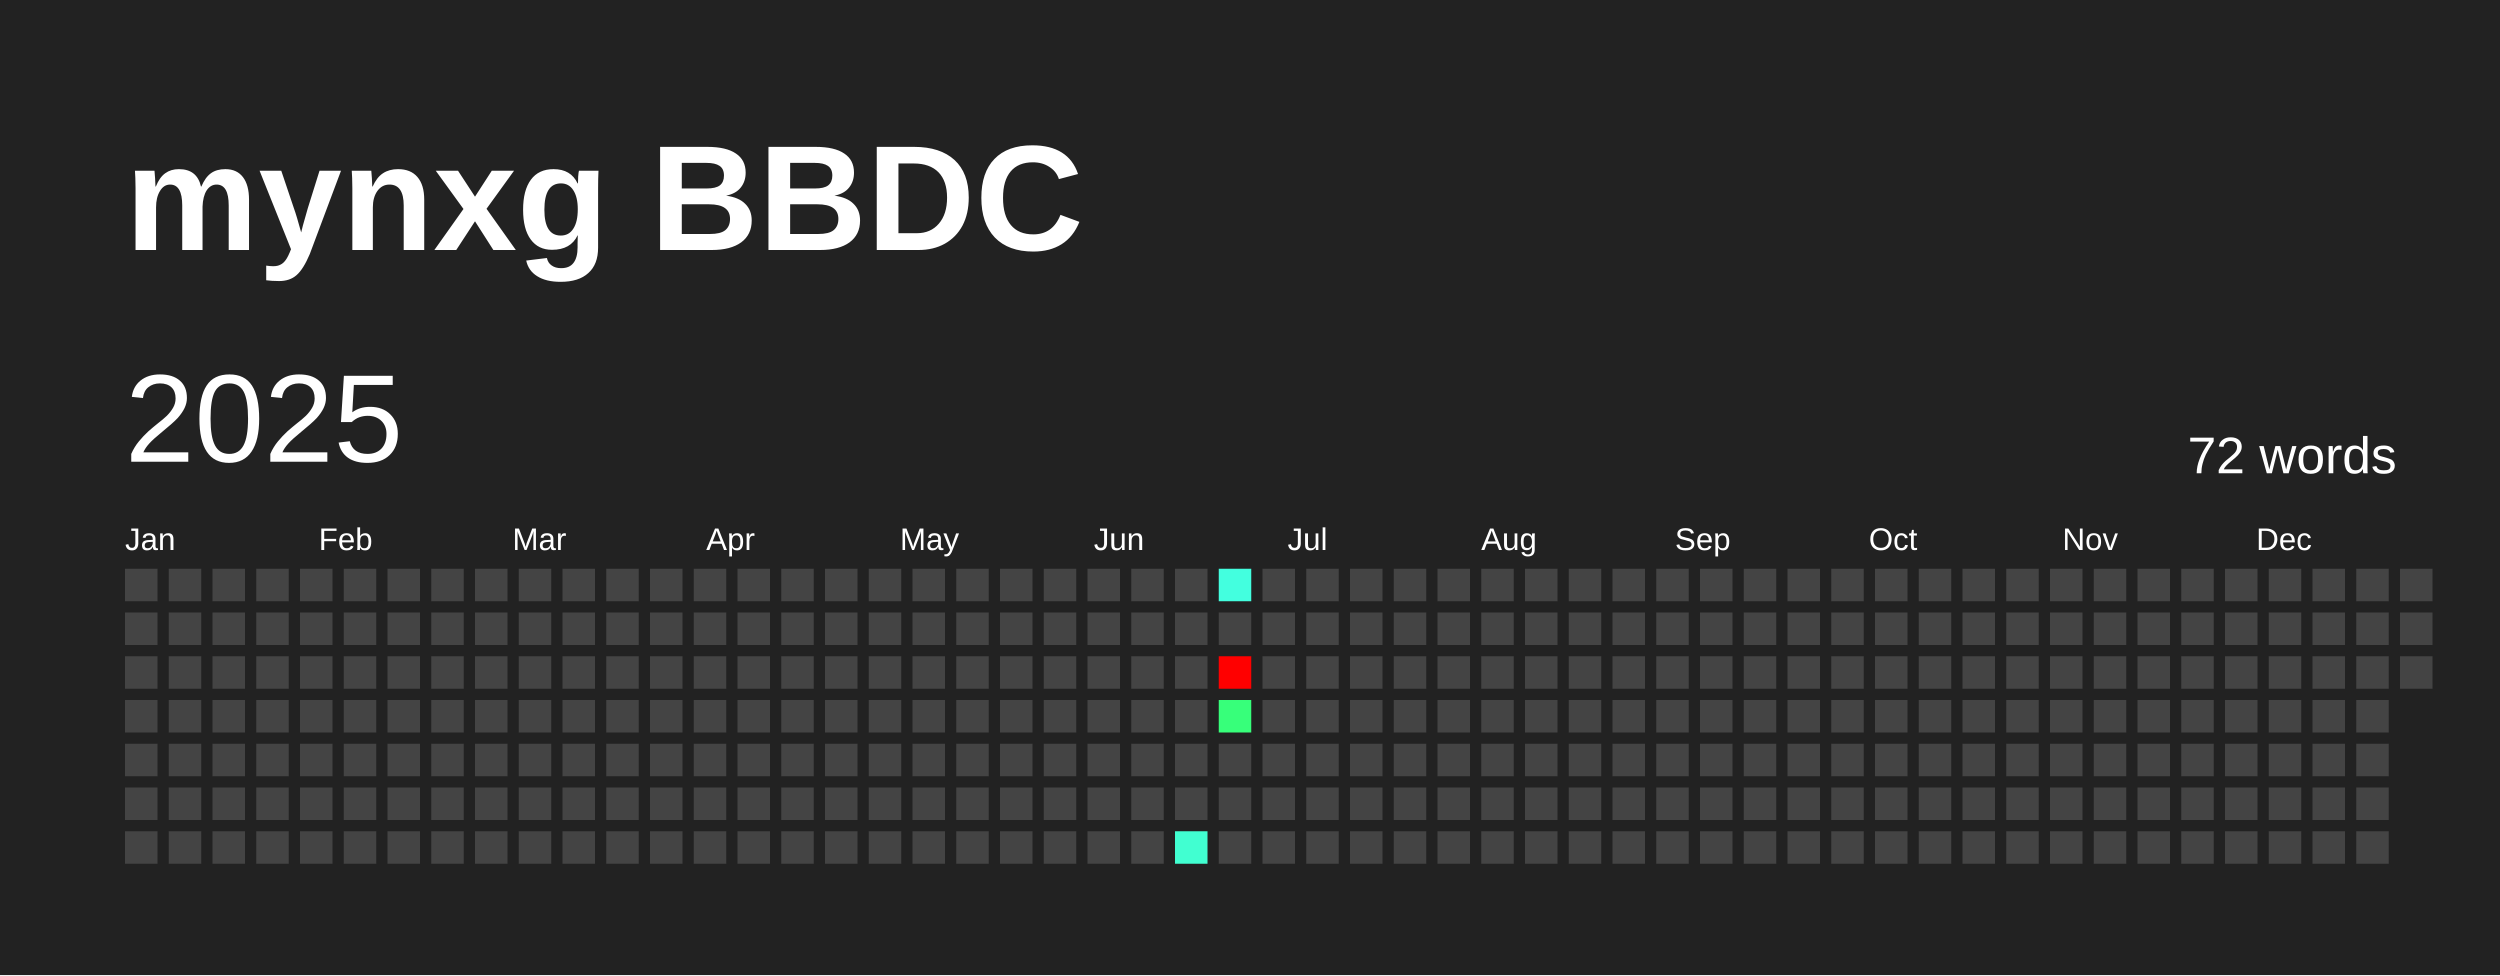
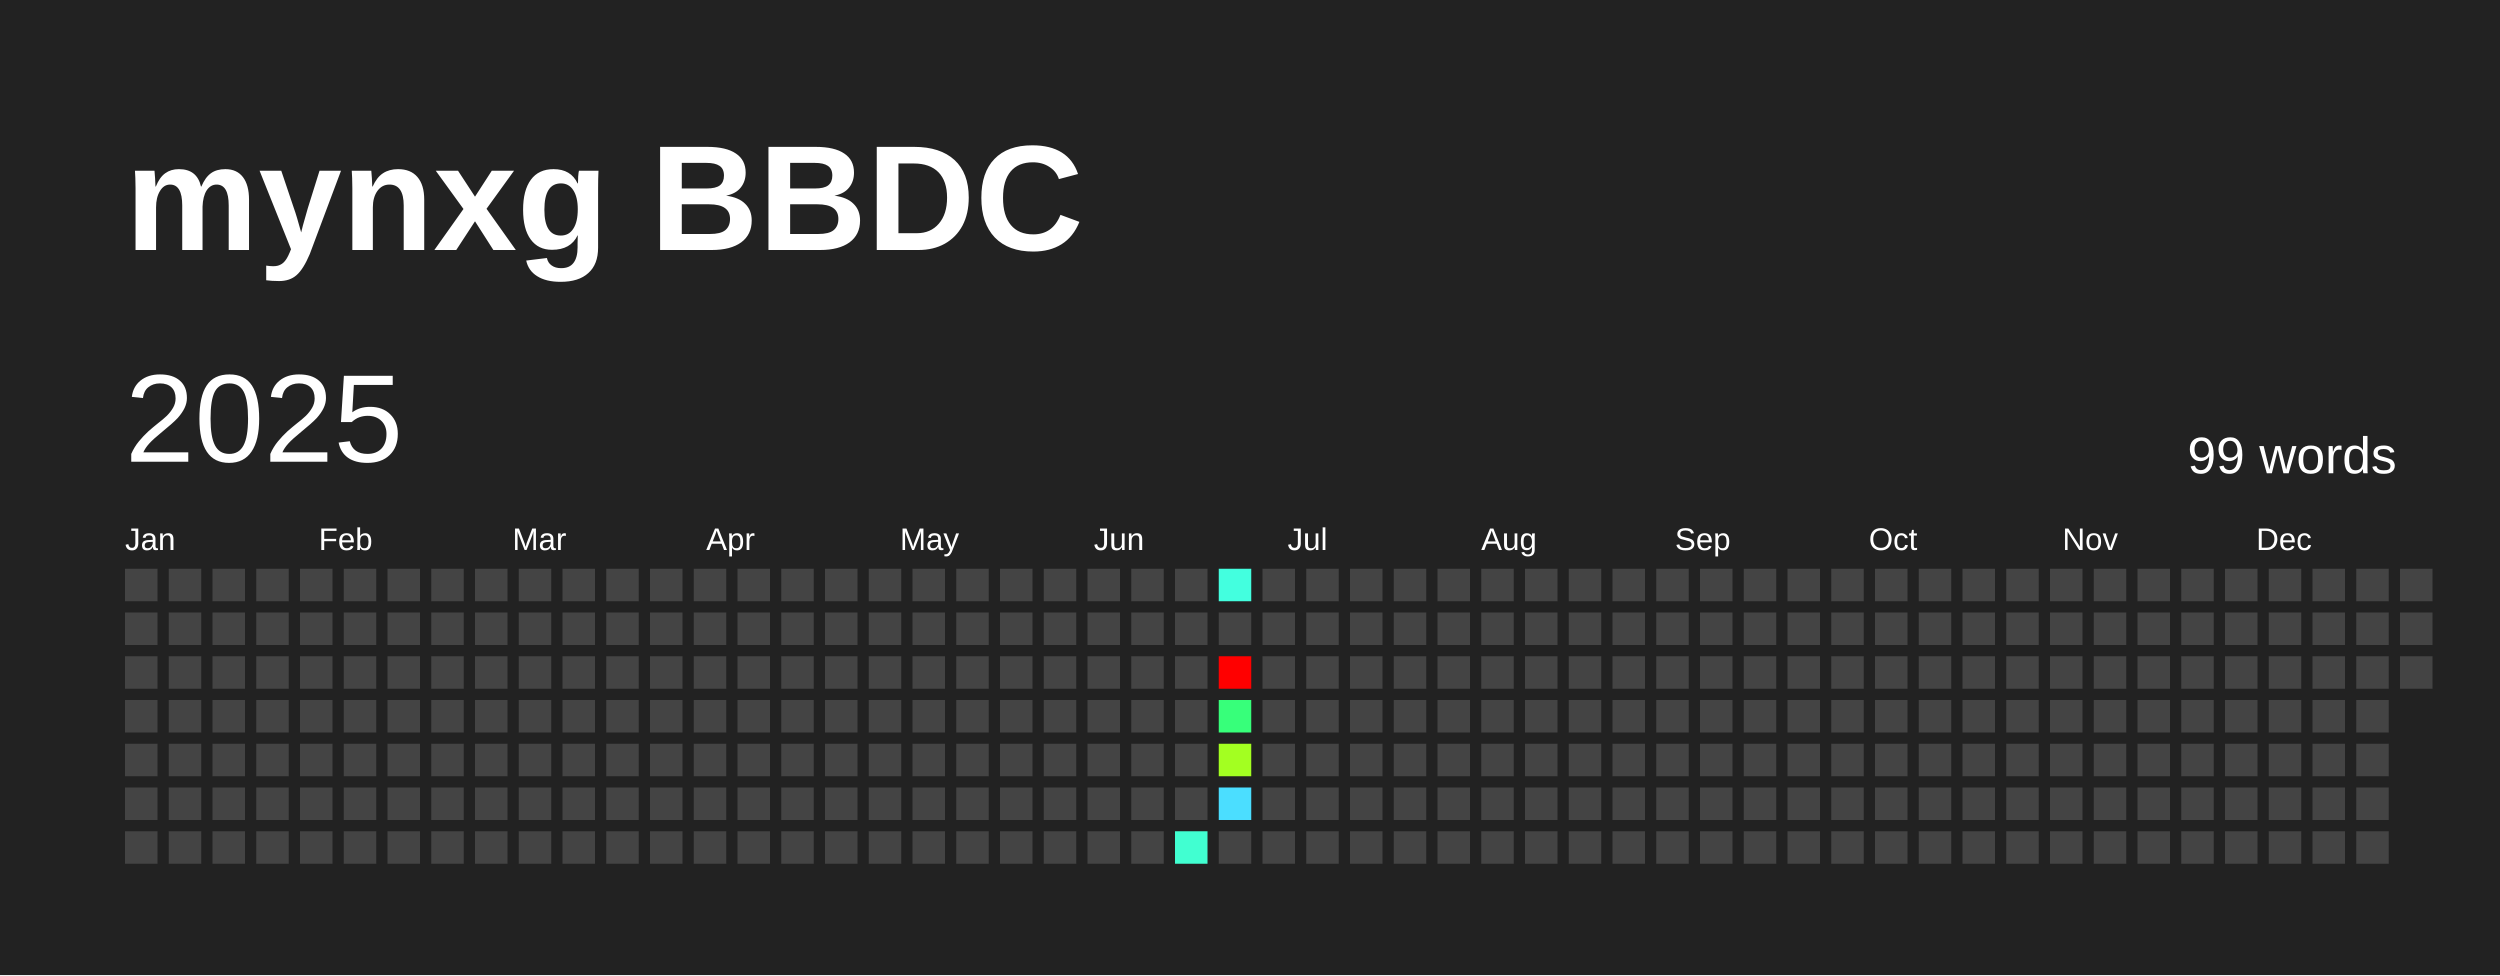
<svg xmlns="http://www.w3.org/2000/svg" baseProfile="full" height="78mm" version="1.1" viewBox="0,0,200,78" width="200mm">
  <defs />
  <rect fill="#222222" height="78" width="200" x="0" y="0" />
  <text fill="#FFFFFF" style="font-size:12px; font-family:Arial; font-weight:bold;" x="10" y="20">mynxg BBDC</text>
  <text dominant-baseline="hanging" fill="#FFFFFF" style="font-size:10.0px; font-family:Arial;" x="10" y="30">2025</text>
-   <text dominant-baseline="hanging" fill="#FFFFFF" style="font-size:4.125px; font-family:Arial;" x="175" y="35">72 words</text>
+   <text dominant-baseline="hanging" fill="#FFFFFF" style="font-size:4.125px; font-family:Arial;" x="175" y="35">99 words</text>
  <text fill="#FFFFFF" style="font-size:2.5px; font-family:Arial" x="10.0" y="44">Jan</text>
  <text fill="#FFFFFF" style="font-size:2.5px; font-family:Arial" x="25.5" y="44">Feb</text>
  <text fill="#FFFFFF" style="font-size:2.5px; font-family:Arial" x="41.0" y="44">Mar</text>
  <text fill="#FFFFFF" style="font-size:2.5px; font-family:Arial" x="56.5" y="44">Apr</text>
  <text fill="#FFFFFF" style="font-size:2.5px; font-family:Arial" x="72.0" y="44">May</text>
  <text fill="#FFFFFF" style="font-size:2.5px; font-family:Arial" x="87.5" y="44">Jun</text>
  <text fill="#FFFFFF" style="font-size:2.5px; font-family:Arial" x="103.0" y="44">Jul</text>
  <text fill="#FFFFFF" style="font-size:2.5px; font-family:Arial" x="118.5" y="44">Aug</text>
  <text fill="#FFFFFF" style="font-size:2.5px; font-family:Arial" x="134.0" y="44">Sep</text>
  <text fill="#FFFFFF" style="font-size:2.5px; font-family:Arial" x="149.5" y="44">Oct</text>
  <text fill="#FFFFFF" style="font-size:2.5px; font-family:Arial" x="165.0" y="44">Nov</text>
  <text fill="#FFFFFF" style="font-size:2.5px; font-family:Arial" x="180.5" y="44">Dec</text>
  <rect fill="#444444" height="2.6" width="2.6" x="10.0" y="45.5" />
  <rect fill="#444444" height="2.6" width="2.6" x="10.0" y="49.0" />
  <rect fill="#444444" height="2.6" width="2.6" x="10.0" y="52.5" />
  <rect fill="#444444" height="2.6" width="2.6" x="10.0" y="56.0" />
  <rect fill="#444444" height="2.6" width="2.6" x="10.0" y="59.5" />
  <rect fill="#444444" height="2.6" width="2.6" x="10.0" y="63.0" />
  <rect fill="#444444" height="2.6" width="2.6" x="10.0" y="66.5" />
  <rect fill="#444444" height="2.6" width="2.6" x="13.5" y="45.5" />
  <rect fill="#444444" height="2.6" width="2.6" x="13.5" y="49.0" />
  <rect fill="#444444" height="2.6" width="2.6" x="13.5" y="52.5" />
  <rect fill="#444444" height="2.6" width="2.6" x="13.5" y="56.0" />
  <rect fill="#444444" height="2.6" width="2.6" x="13.5" y="59.5" />
  <rect fill="#444444" height="2.6" width="2.6" x="13.5" y="63.0" />
  <rect fill="#444444" height="2.6" width="2.6" x="13.5" y="66.5" />
  <rect fill="#444444" height="2.6" width="2.6" x="17.0" y="45.5" />
  <rect fill="#444444" height="2.6" width="2.6" x="17.0" y="49.0" />
  <rect fill="#444444" height="2.6" width="2.6" x="17.0" y="52.5" />
  <rect fill="#444444" height="2.6" width="2.6" x="17.0" y="56.0" />
  <rect fill="#444444" height="2.6" width="2.6" x="17.0" y="59.5" />
  <rect fill="#444444" height="2.6" width="2.6" x="17.0" y="63.0" />
  <rect fill="#444444" height="2.6" width="2.6" x="17.0" y="66.5" />
  <rect fill="#444444" height="2.6" width="2.6" x="20.5" y="45.5" />
  <rect fill="#444444" height="2.6" width="2.6" x="20.5" y="49.0" />
  <rect fill="#444444" height="2.6" width="2.6" x="20.5" y="52.5" />
  <rect fill="#444444" height="2.6" width="2.6" x="20.5" y="56.0" />
  <rect fill="#444444" height="2.6" width="2.6" x="20.5" y="59.5" />
  <rect fill="#444444" height="2.6" width="2.6" x="20.5" y="63.0" />
  <rect fill="#444444" height="2.6" width="2.6" x="20.5" y="66.5" />
  <rect fill="#444444" height="2.6" width="2.6" x="24.0" y="45.5" />
  <rect fill="#444444" height="2.6" width="2.6" x="24.0" y="49.0" />
  <rect fill="#444444" height="2.6" width="2.6" x="24.0" y="52.5" />
  <rect fill="#444444" height="2.6" width="2.6" x="24.0" y="56.0" />
  <rect fill="#444444" height="2.6" width="2.6" x="24.0" y="59.5" />
  <rect fill="#444444" height="2.6" width="2.6" x="24.0" y="63.0" />
  <rect fill="#444444" height="2.6" width="2.6" x="24.0" y="66.5" />
  <rect fill="#444444" height="2.6" width="2.6" x="27.5" y="45.5" />
  <rect fill="#444444" height="2.6" width="2.6" x="27.5" y="49.0" />
  <rect fill="#444444" height="2.6" width="2.6" x="27.5" y="52.5" />
  <rect fill="#444444" height="2.6" width="2.6" x="27.5" y="56.0" />
  <rect fill="#444444" height="2.6" width="2.6" x="27.5" y="59.5" />
  <rect fill="#444444" height="2.6" width="2.6" x="27.5" y="63.0" />
  <rect fill="#444444" height="2.6" width="2.6" x="27.5" y="66.5" />
  <rect fill="#444444" height="2.6" width="2.6" x="31.0" y="45.5" />
  <rect fill="#444444" height="2.6" width="2.6" x="31.0" y="49.0" />
  <rect fill="#444444" height="2.6" width="2.6" x="31.0" y="52.5" />
  <rect fill="#444444" height="2.6" width="2.6" x="31.0" y="56.0" />
  <rect fill="#444444" height="2.6" width="2.6" x="31.0" y="59.5" />
  <rect fill="#444444" height="2.6" width="2.6" x="31.0" y="63.0" />
  <rect fill="#444444" height="2.6" width="2.6" x="31.0" y="66.5" />
  <rect fill="#444444" height="2.6" width="2.6" x="34.5" y="45.5" />
  <rect fill="#444444" height="2.6" width="2.6" x="34.5" y="49.0" />
  <rect fill="#444444" height="2.6" width="2.6" x="34.5" y="52.5" />
  <rect fill="#444444" height="2.6" width="2.6" x="34.5" y="56.0" />
  <rect fill="#444444" height="2.6" width="2.6" x="34.5" y="59.5" />
  <rect fill="#444444" height="2.6" width="2.6" x="34.5" y="63.0" />
  <rect fill="#444444" height="2.6" width="2.6" x="34.5" y="66.5" />
  <rect fill="#444444" height="2.6" width="2.6" x="38.0" y="45.5" />
  <rect fill="#444444" height="2.6" width="2.6" x="38.0" y="49.0" />
  <rect fill="#444444" height="2.6" width="2.6" x="38.0" y="52.5" />
  <rect fill="#444444" height="2.6" width="2.6" x="38.0" y="56.0" />
  <rect fill="#444444" height="2.6" width="2.6" x="38.0" y="59.5" />
  <rect fill="#444444" height="2.6" width="2.6" x="38.0" y="63.0" />
  <rect fill="#444444" height="2.6" width="2.6" x="38.0" y="66.5" />
  <rect fill="#444444" height="2.6" width="2.6" x="41.5" y="45.5" />
  <rect fill="#444444" height="2.6" width="2.6" x="41.5" y="49.0" />
  <rect fill="#444444" height="2.6" width="2.6" x="41.5" y="52.5" />
  <rect fill="#444444" height="2.6" width="2.6" x="41.5" y="56.0" />
  <rect fill="#444444" height="2.6" width="2.6" x="41.5" y="59.5" />
  <rect fill="#444444" height="2.6" width="2.6" x="41.5" y="63.0" />
  <rect fill="#444444" height="2.6" width="2.6" x="41.5" y="66.5" />
  <rect fill="#444444" height="2.6" width="2.6" x="45.0" y="45.5" />
  <rect fill="#444444" height="2.6" width="2.6" x="45.0" y="49.0" />
  <rect fill="#444444" height="2.6" width="2.6" x="45.0" y="52.5" />
  <rect fill="#444444" height="2.6" width="2.6" x="45.0" y="56.0" />
  <rect fill="#444444" height="2.6" width="2.6" x="45.0" y="59.5" />
  <rect fill="#444444" height="2.6" width="2.6" x="45.0" y="63.0" />
  <rect fill="#444444" height="2.6" width="2.6" x="45.0" y="66.5" />
  <rect fill="#444444" height="2.6" width="2.6" x="48.5" y="45.5" />
  <rect fill="#444444" height="2.6" width="2.6" x="48.5" y="49.0" />
  <rect fill="#444444" height="2.6" width="2.6" x="48.5" y="52.5" />
  <rect fill="#444444" height="2.6" width="2.6" x="48.5" y="56.0" />
  <rect fill="#444444" height="2.6" width="2.6" x="48.5" y="59.5" />
  <rect fill="#444444" height="2.6" width="2.6" x="48.5" y="63.0" />
  <rect fill="#444444" height="2.6" width="2.6" x="48.5" y="66.5" />
  <rect fill="#444444" height="2.6" width="2.6" x="52.0" y="45.5" />
  <rect fill="#444444" height="2.6" width="2.6" x="52.0" y="49.0" />
  <rect fill="#444444" height="2.6" width="2.6" x="52.0" y="52.5" />
  <rect fill="#444444" height="2.6" width="2.6" x="52.0" y="56.0" />
  <rect fill="#444444" height="2.6" width="2.6" x="52.0" y="59.5" />
  <rect fill="#444444" height="2.6" width="2.6" x="52.0" y="63.0" />
  <rect fill="#444444" height="2.6" width="2.6" x="52.0" y="66.5" />
  <rect fill="#444444" height="2.6" width="2.6" x="55.5" y="45.5" />
  <rect fill="#444444" height="2.6" width="2.6" x="55.5" y="49.0" />
  <rect fill="#444444" height="2.6" width="2.6" x="55.5" y="52.5" />
  <rect fill="#444444" height="2.6" width="2.6" x="55.5" y="56.0" />
  <rect fill="#444444" height="2.6" width="2.6" x="55.5" y="59.5" />
  <rect fill="#444444" height="2.6" width="2.6" x="55.5" y="63.0" />
  <rect fill="#444444" height="2.6" width="2.6" x="55.5" y="66.5" />
  <rect fill="#444444" height="2.6" width="2.6" x="59.0" y="45.5" />
  <rect fill="#444444" height="2.6" width="2.6" x="59.0" y="49.0" />
  <rect fill="#444444" height="2.6" width="2.6" x="59.0" y="52.5" />
  <rect fill="#444444" height="2.6" width="2.6" x="59.0" y="56.0" />
  <rect fill="#444444" height="2.6" width="2.6" x="59.0" y="59.5" />
  <rect fill="#444444" height="2.6" width="2.6" x="59.0" y="63.0" />
  <rect fill="#444444" height="2.6" width="2.6" x="59.0" y="66.5" />
  <rect fill="#444444" height="2.6" width="2.6" x="62.5" y="45.5" />
  <rect fill="#444444" height="2.6" width="2.6" x="62.5" y="49.0" />
  <rect fill="#444444" height="2.6" width="2.6" x="62.5" y="52.5" />
  <rect fill="#444444" height="2.6" width="2.6" x="62.5" y="56.0" />
  <rect fill="#444444" height="2.6" width="2.6" x="62.5" y="59.5" />
  <rect fill="#444444" height="2.6" width="2.6" x="62.5" y="63.0" />
  <rect fill="#444444" height="2.6" width="2.6" x="62.5" y="66.5" />
  <rect fill="#444444" height="2.6" width="2.6" x="66.0" y="45.5" />
  <rect fill="#444444" height="2.6" width="2.6" x="66.0" y="49.0" />
  <rect fill="#444444" height="2.6" width="2.6" x="66.0" y="52.5" />
  <rect fill="#444444" height="2.6" width="2.6" x="66.0" y="56.0" />
  <rect fill="#444444" height="2.6" width="2.6" x="66.0" y="59.5" />
  <rect fill="#444444" height="2.6" width="2.6" x="66.0" y="63.0" />
  <rect fill="#444444" height="2.6" width="2.6" x="66.0" y="66.5" />
  <rect fill="#444444" height="2.6" width="2.6" x="69.5" y="45.5" />
  <rect fill="#444444" height="2.6" width="2.6" x="69.5" y="49.0" />
  <rect fill="#444444" height="2.6" width="2.6" x="69.5" y="52.5" />
  <rect fill="#444444" height="2.6" width="2.6" x="69.5" y="56.0" />
  <rect fill="#444444" height="2.6" width="2.6" x="69.5" y="59.5" />
  <rect fill="#444444" height="2.6" width="2.6" x="69.5" y="63.0" />
  <rect fill="#444444" height="2.6" width="2.6" x="69.5" y="66.5" />
  <rect fill="#444444" height="2.6" width="2.6" x="73.0" y="45.5" />
  <rect fill="#444444" height="2.6" width="2.6" x="73.0" y="49.0" />
  <rect fill="#444444" height="2.6" width="2.6" x="73.0" y="52.5" />
  <rect fill="#444444" height="2.6" width="2.6" x="73.0" y="56.0" />
  <rect fill="#444444" height="2.6" width="2.6" x="73.0" y="59.5" />
  <rect fill="#444444" height="2.6" width="2.6" x="73.0" y="63.0" />
  <rect fill="#444444" height="2.6" width="2.6" x="73.0" y="66.5" />
  <rect fill="#444444" height="2.6" width="2.6" x="76.5" y="45.5" />
  <rect fill="#444444" height="2.6" width="2.6" x="76.5" y="49.0" />
  <rect fill="#444444" height="2.6" width="2.6" x="76.5" y="52.5" />
  <rect fill="#444444" height="2.6" width="2.6" x="76.5" y="56.0" />
  <rect fill="#444444" height="2.6" width="2.6" x="76.5" y="59.5" />
  <rect fill="#444444" height="2.6" width="2.6" x="76.5" y="63.0" />
  <rect fill="#444444" height="2.6" width="2.6" x="76.5" y="66.5" />
  <rect fill="#444444" height="2.6" width="2.6" x="80.0" y="45.5" />
  <rect fill="#444444" height="2.6" width="2.6" x="80.0" y="49.0" />
  <rect fill="#444444" height="2.6" width="2.6" x="80.0" y="52.5" />
  <rect fill="#444444" height="2.6" width="2.6" x="80.0" y="56.0" />
  <rect fill="#444444" height="2.6" width="2.6" x="80.0" y="59.5" />
  <rect fill="#444444" height="2.6" width="2.6" x="80.0" y="63.0" />
  <rect fill="#444444" height="2.6" width="2.6" x="80.0" y="66.5" />
  <rect fill="#444444" height="2.6" width="2.6" x="83.5" y="45.5" />
  <rect fill="#444444" height="2.6" width="2.6" x="83.5" y="49.0" />
  <rect fill="#444444" height="2.6" width="2.6" x="83.5" y="52.5" />
  <rect fill="#444444" height="2.6" width="2.6" x="83.5" y="56.0" />
  <rect fill="#444444" height="2.6" width="2.6" x="83.5" y="59.5" />
  <rect fill="#444444" height="2.6" width="2.6" x="83.5" y="63.0" />
  <rect fill="#444444" height="2.6" width="2.6" x="83.5" y="66.5" />
  <rect fill="#444444" height="2.6" width="2.6" x="87.0" y="45.5" />
  <rect fill="#444444" height="2.6" width="2.6" x="87.0" y="49.0" />
  <rect fill="#444444" height="2.6" width="2.6" x="87.0" y="52.5" />
  <rect fill="#444444" height="2.6" width="2.6" x="87.0" y="56.0" />
  <rect fill="#444444" height="2.6" width="2.6" x="87.0" y="59.5" />
  <rect fill="#444444" height="2.6" width="2.6" x="87.0" y="63.0" />
  <rect fill="#444444" height="2.6" width="2.6" x="87.0" y="66.5" />
  <rect fill="#444444" height="2.6" width="2.6" x="90.5" y="45.5" />
  <rect fill="#444444" height="2.6" width="2.6" x="90.5" y="49.0" />
  <rect fill="#444444" height="2.6" width="2.6" x="90.5" y="52.5" />
  <rect fill="#444444" height="2.6" width="2.6" x="90.5" y="56.0" />
  <rect fill="#444444" height="2.6" width="2.6" x="90.5" y="59.5" />
  <rect fill="#444444" height="2.6" width="2.6" x="90.5" y="63.0" />
  <rect fill="#444444" height="2.6" width="2.6" x="90.5" y="66.5" />
  <rect fill="#444444" height="2.6" width="2.6" x="94.0" y="45.5" />
  <rect fill="#444444" height="2.6" width="2.6" x="94.0" y="49.0" />
  <rect fill="#444444" height="2.6" width="2.6" x="94.0" y="52.5" />
  <rect fill="#444444" height="2.6" width="2.6" x="94.0" y="56.0" />
  <rect fill="#444444" height="2.6" width="2.6" x="94.0" y="59.5" />
  <rect fill="#444444" height="2.6" width="2.6" x="94.0" y="63.0" />
  <rect fill="#41ffd1" height="2.6" width="2.6" x="94.0" y="66.5" />
  <rect fill="#43ffdf" height="2.6" width="2.6" x="97.5" y="45.5" />
  <rect fill="#444444" height="2.6" width="2.6" x="97.5" y="49.0" />
  <rect fill="red" height="2.6" width="2.6" x="97.5" y="52.5" />
  <rect fill="#37ff7a" height="2.6" width="2.6" x="97.5" y="56.0" />
-   <rect fill="#444444" height="2.6" width="2.6" x="97.5" y="59.5" />
-   <rect fill="#444444" height="2.6" width="2.6" x="97.5" y="63.0" />
+   <rect fill="#a3ff21" height="2.6" width="2.6" x="97.5" y="59.5" />
+   <rect fill="#4bdeff" height="2.6" width="2.6" x="97.5" y="63.0" />
  <rect fill="#444444" height="2.6" width="2.6" x="97.5" y="66.5" />
  <rect fill="#444444" height="2.6" width="2.6" x="101.0" y="45.5" />
  <rect fill="#444444" height="2.6" width="2.6" x="101.0" y="49.0" />
  <rect fill="#444444" height="2.6" width="2.6" x="101.0" y="52.5" />
  <rect fill="#444444" height="2.6" width="2.6" x="101.0" y="56.0" />
  <rect fill="#444444" height="2.6" width="2.6" x="101.0" y="59.5" />
  <rect fill="#444444" height="2.6" width="2.6" x="101.0" y="63.0" />
  <rect fill="#444444" height="2.6" width="2.6" x="101.0" y="66.5" />
  <rect fill="#444444" height="2.6" width="2.6" x="104.5" y="45.5" />
  <rect fill="#444444" height="2.6" width="2.6" x="104.5" y="49.0" />
  <rect fill="#444444" height="2.6" width="2.6" x="104.5" y="52.5" />
  <rect fill="#444444" height="2.6" width="2.6" x="104.5" y="56.0" />
  <rect fill="#444444" height="2.6" width="2.6" x="104.5" y="59.5" />
  <rect fill="#444444" height="2.6" width="2.6" x="104.5" y="63.0" />
  <rect fill="#444444" height="2.6" width="2.6" x="104.5" y="66.5" />
  <rect fill="#444444" height="2.6" width="2.6" x="108.0" y="45.5" />
  <rect fill="#444444" height="2.6" width="2.6" x="108.0" y="49.0" />
  <rect fill="#444444" height="2.6" width="2.6" x="108.0" y="52.5" />
  <rect fill="#444444" height="2.6" width="2.6" x="108.0" y="56.0" />
  <rect fill="#444444" height="2.6" width="2.6" x="108.0" y="59.5" />
  <rect fill="#444444" height="2.6" width="2.6" x="108.0" y="63.0" />
  <rect fill="#444444" height="2.6" width="2.6" x="108.0" y="66.5" />
  <rect fill="#444444" height="2.6" width="2.6" x="111.5" y="45.5" />
  <rect fill="#444444" height="2.6" width="2.6" x="111.5" y="49.0" />
  <rect fill="#444444" height="2.6" width="2.6" x="111.5" y="52.5" />
  <rect fill="#444444" height="2.6" width="2.6" x="111.5" y="56.0" />
  <rect fill="#444444" height="2.6" width="2.6" x="111.5" y="59.5" />
  <rect fill="#444444" height="2.6" width="2.6" x="111.5" y="63.0" />
  <rect fill="#444444" height="2.6" width="2.6" x="111.5" y="66.5" />
  <rect fill="#444444" height="2.6" width="2.6" x="115.0" y="45.5" />
  <rect fill="#444444" height="2.6" width="2.6" x="115.0" y="49.0" />
  <rect fill="#444444" height="2.6" width="2.6" x="115.0" y="52.5" />
  <rect fill="#444444" height="2.6" width="2.6" x="115.0" y="56.0" />
  <rect fill="#444444" height="2.6" width="2.6" x="115.0" y="59.5" />
  <rect fill="#444444" height="2.6" width="2.6" x="115.0" y="63.0" />
  <rect fill="#444444" height="2.6" width="2.6" x="115.0" y="66.5" />
  <rect fill="#444444" height="2.6" width="2.6" x="118.5" y="45.5" />
  <rect fill="#444444" height="2.6" width="2.6" x="118.5" y="49.0" />
  <rect fill="#444444" height="2.6" width="2.6" x="118.5" y="52.5" />
  <rect fill="#444444" height="2.6" width="2.6" x="118.5" y="56.0" />
  <rect fill="#444444" height="2.6" width="2.6" x="118.5" y="59.5" />
  <rect fill="#444444" height="2.6" width="2.6" x="118.5" y="63.0" />
  <rect fill="#444444" height="2.6" width="2.6" x="118.5" y="66.5" />
  <rect fill="#444444" height="2.6" width="2.6" x="122.0" y="45.5" />
  <rect fill="#444444" height="2.6" width="2.6" x="122.0" y="49.0" />
  <rect fill="#444444" height="2.6" width="2.6" x="122.0" y="52.5" />
  <rect fill="#444444" height="2.6" width="2.6" x="122.0" y="56.0" />
  <rect fill="#444444" height="2.6" width="2.6" x="122.0" y="59.5" />
  <rect fill="#444444" height="2.6" width="2.6" x="122.0" y="63.0" />
  <rect fill="#444444" height="2.6" width="2.6" x="122.0" y="66.5" />
  <rect fill="#444444" height="2.6" width="2.6" x="125.5" y="45.5" />
  <rect fill="#444444" height="2.6" width="2.6" x="125.5" y="49.0" />
  <rect fill="#444444" height="2.6" width="2.6" x="125.5" y="52.5" />
  <rect fill="#444444" height="2.6" width="2.6" x="125.5" y="56.0" />
  <rect fill="#444444" height="2.6" width="2.6" x="125.5" y="59.5" />
  <rect fill="#444444" height="2.6" width="2.6" x="125.5" y="63.0" />
  <rect fill="#444444" height="2.6" width="2.6" x="125.5" y="66.5" />
  <rect fill="#444444" height="2.6" width="2.6" x="129.0" y="45.5" />
  <rect fill="#444444" height="2.6" width="2.6" x="129.0" y="49.0" />
  <rect fill="#444444" height="2.6" width="2.6" x="129.0" y="52.5" />
  <rect fill="#444444" height="2.6" width="2.6" x="129.0" y="56.0" />
  <rect fill="#444444" height="2.6" width="2.6" x="129.0" y="59.5" />
  <rect fill="#444444" height="2.6" width="2.6" x="129.0" y="63.0" />
  <rect fill="#444444" height="2.6" width="2.6" x="129.0" y="66.5" />
  <rect fill="#444444" height="2.6" width="2.6" x="132.5" y="45.5" />
  <rect fill="#444444" height="2.6" width="2.6" x="132.5" y="49.0" />
  <rect fill="#444444" height="2.6" width="2.6" x="132.5" y="52.5" />
  <rect fill="#444444" height="2.6" width="2.6" x="132.5" y="56.0" />
  <rect fill="#444444" height="2.6" width="2.6" x="132.5" y="59.5" />
  <rect fill="#444444" height="2.6" width="2.6" x="132.5" y="63.0" />
  <rect fill="#444444" height="2.6" width="2.6" x="132.5" y="66.5" />
  <rect fill="#444444" height="2.6" width="2.6" x="136.0" y="45.5" />
  <rect fill="#444444" height="2.6" width="2.6" x="136.0" y="49.0" />
  <rect fill="#444444" height="2.6" width="2.6" x="136.0" y="52.5" />
  <rect fill="#444444" height="2.6" width="2.6" x="136.0" y="56.0" />
  <rect fill="#444444" height="2.6" width="2.6" x="136.0" y="59.5" />
  <rect fill="#444444" height="2.6" width="2.6" x="136.0" y="63.0" />
  <rect fill="#444444" height="2.6" width="2.6" x="136.0" y="66.5" />
  <rect fill="#444444" height="2.6" width="2.6" x="139.5" y="45.5" />
  <rect fill="#444444" height="2.6" width="2.6" x="139.5" y="49.0" />
  <rect fill="#444444" height="2.6" width="2.6" x="139.5" y="52.5" />
  <rect fill="#444444" height="2.6" width="2.6" x="139.5" y="56.0" />
  <rect fill="#444444" height="2.6" width="2.6" x="139.5" y="59.5" />
  <rect fill="#444444" height="2.6" width="2.6" x="139.5" y="63.0" />
  <rect fill="#444444" height="2.6" width="2.6" x="139.5" y="66.5" />
  <rect fill="#444444" height="2.6" width="2.6" x="143.0" y="45.5" />
  <rect fill="#444444" height="2.6" width="2.6" x="143.0" y="49.0" />
  <rect fill="#444444" height="2.6" width="2.6" x="143.0" y="52.5" />
  <rect fill="#444444" height="2.6" width="2.6" x="143.0" y="56.0" />
  <rect fill="#444444" height="2.6" width="2.6" x="143.0" y="59.5" />
  <rect fill="#444444" height="2.6" width="2.6" x="143.0" y="63.0" />
  <rect fill="#444444" height="2.6" width="2.6" x="143.0" y="66.5" />
  <rect fill="#444444" height="2.6" width="2.6" x="146.5" y="45.5" />
  <rect fill="#444444" height="2.6" width="2.6" x="146.5" y="49.0" />
  <rect fill="#444444" height="2.6" width="2.6" x="146.5" y="52.5" />
  <rect fill="#444444" height="2.6" width="2.6" x="146.5" y="56.0" />
  <rect fill="#444444" height="2.6" width="2.6" x="146.5" y="59.5" />
  <rect fill="#444444" height="2.6" width="2.6" x="146.5" y="63.0" />
  <rect fill="#444444" height="2.6" width="2.6" x="146.5" y="66.5" />
  <rect fill="#444444" height="2.6" width="2.6" x="150.0" y="45.5" />
  <rect fill="#444444" height="2.6" width="2.6" x="150.0" y="49.0" />
  <rect fill="#444444" height="2.6" width="2.6" x="150.0" y="52.5" />
  <rect fill="#444444" height="2.6" width="2.6" x="150.0" y="56.0" />
  <rect fill="#444444" height="2.6" width="2.6" x="150.0" y="59.5" />
  <rect fill="#444444" height="2.6" width="2.6" x="150.0" y="63.0" />
  <rect fill="#444444" height="2.6" width="2.6" x="150.0" y="66.5" />
  <rect fill="#444444" height="2.6" width="2.6" x="153.5" y="45.5" />
  <rect fill="#444444" height="2.6" width="2.6" x="153.5" y="49.0" />
  <rect fill="#444444" height="2.6" width="2.6" x="153.5" y="52.5" />
  <rect fill="#444444" height="2.6" width="2.6" x="153.5" y="56.0" />
  <rect fill="#444444" height="2.6" width="2.6" x="153.5" y="59.5" />
  <rect fill="#444444" height="2.6" width="2.6" x="153.5" y="63.0" />
  <rect fill="#444444" height="2.6" width="2.6" x="153.5" y="66.5" />
  <rect fill="#444444" height="2.6" width="2.6" x="157.0" y="45.5" />
  <rect fill="#444444" height="2.6" width="2.6" x="157.0" y="49.0" />
  <rect fill="#444444" height="2.6" width="2.6" x="157.0" y="52.5" />
  <rect fill="#444444" height="2.6" width="2.6" x="157.0" y="56.0" />
  <rect fill="#444444" height="2.6" width="2.6" x="157.0" y="59.5" />
  <rect fill="#444444" height="2.6" width="2.6" x="157.0" y="63.0" />
  <rect fill="#444444" height="2.6" width="2.6" x="157.0" y="66.5" />
  <rect fill="#444444" height="2.6" width="2.6" x="160.5" y="45.5" />
  <rect fill="#444444" height="2.6" width="2.6" x="160.5" y="49.0" />
  <rect fill="#444444" height="2.6" width="2.6" x="160.5" y="52.5" />
  <rect fill="#444444" height="2.6" width="2.6" x="160.5" y="56.0" />
  <rect fill="#444444" height="2.6" width="2.6" x="160.5" y="59.5" />
  <rect fill="#444444" height="2.6" width="2.6" x="160.5" y="63.0" />
  <rect fill="#444444" height="2.6" width="2.6" x="160.5" y="66.5" />
  <rect fill="#444444" height="2.6" width="2.6" x="164.0" y="45.5" />
  <rect fill="#444444" height="2.6" width="2.6" x="164.0" y="49.0" />
  <rect fill="#444444" height="2.6" width="2.6" x="164.0" y="52.5" />
  <rect fill="#444444" height="2.6" width="2.6" x="164.0" y="56.0" />
  <rect fill="#444444" height="2.6" width="2.6" x="164.0" y="59.5" />
  <rect fill="#444444" height="2.6" width="2.6" x="164.0" y="63.0" />
  <rect fill="#444444" height="2.6" width="2.6" x="164.0" y="66.5" />
  <rect fill="#444444" height="2.6" width="2.6" x="167.5" y="45.5" />
  <rect fill="#444444" height="2.6" width="2.6" x="167.5" y="49.0" />
  <rect fill="#444444" height="2.6" width="2.6" x="167.5" y="52.5" />
  <rect fill="#444444" height="2.6" width="2.6" x="167.5" y="56.0" />
  <rect fill="#444444" height="2.6" width="2.6" x="167.5" y="59.5" />
  <rect fill="#444444" height="2.6" width="2.6" x="167.5" y="63.0" />
  <rect fill="#444444" height="2.6" width="2.6" x="167.5" y="66.5" />
  <rect fill="#444444" height="2.6" width="2.6" x="171.0" y="45.5" />
  <rect fill="#444444" height="2.6" width="2.6" x="171.0" y="49.0" />
  <rect fill="#444444" height="2.6" width="2.6" x="171.0" y="52.5" />
  <rect fill="#444444" height="2.6" width="2.6" x="171.0" y="56.0" />
  <rect fill="#444444" height="2.6" width="2.6" x="171.0" y="59.5" />
  <rect fill="#444444" height="2.6" width="2.6" x="171.0" y="63.0" />
  <rect fill="#444444" height="2.6" width="2.6" x="171.0" y="66.5" />
  <rect fill="#444444" height="2.6" width="2.6" x="174.5" y="45.5" />
  <rect fill="#444444" height="2.6" width="2.6" x="174.5" y="49.0" />
  <rect fill="#444444" height="2.6" width="2.6" x="174.5" y="52.5" />
  <rect fill="#444444" height="2.6" width="2.6" x="174.5" y="56.0" />
  <rect fill="#444444" height="2.6" width="2.6" x="174.5" y="59.5" />
  <rect fill="#444444" height="2.6" width="2.6" x="174.5" y="63.0" />
  <rect fill="#444444" height="2.6" width="2.6" x="174.5" y="66.5" />
  <rect fill="#444444" height="2.6" width="2.6" x="178.0" y="45.5" />
  <rect fill="#444444" height="2.6" width="2.6" x="178.0" y="49.0" />
  <rect fill="#444444" height="2.6" width="2.6" x="178.0" y="52.5" />
  <rect fill="#444444" height="2.6" width="2.6" x="178.0" y="56.0" />
  <rect fill="#444444" height="2.6" width="2.6" x="178.0" y="59.5" />
  <rect fill="#444444" height="2.6" width="2.6" x="178.0" y="63.0" />
  <rect fill="#444444" height="2.6" width="2.6" x="178.0" y="66.5" />
  <rect fill="#444444" height="2.6" width="2.6" x="181.5" y="45.5" />
  <rect fill="#444444" height="2.6" width="2.6" x="181.5" y="49.0" />
  <rect fill="#444444" height="2.6" width="2.6" x="181.5" y="52.5" />
  <rect fill="#444444" height="2.6" width="2.6" x="181.5" y="56.0" />
  <rect fill="#444444" height="2.6" width="2.6" x="181.5" y="59.5" />
  <rect fill="#444444" height="2.6" width="2.6" x="181.5" y="63.0" />
  <rect fill="#444444" height="2.6" width="2.6" x="181.5" y="66.5" />
  <rect fill="#444444" height="2.6" width="2.6" x="185.0" y="45.5" />
  <rect fill="#444444" height="2.6" width="2.6" x="185.0" y="49.0" />
  <rect fill="#444444" height="2.6" width="2.6" x="185.0" y="52.5" />
  <rect fill="#444444" height="2.6" width="2.6" x="185.0" y="56.0" />
  <rect fill="#444444" height="2.6" width="2.6" x="185.0" y="59.5" />
  <rect fill="#444444" height="2.6" width="2.6" x="185.0" y="63.0" />
  <rect fill="#444444" height="2.6" width="2.6" x="185.0" y="66.5" />
  <rect fill="#444444" height="2.6" width="2.6" x="188.5" y="45.5" />
  <rect fill="#444444" height="2.6" width="2.6" x="188.5" y="49.0" />
  <rect fill="#444444" height="2.6" width="2.6" x="188.5" y="52.5" />
  <rect fill="#444444" height="2.6" width="2.6" x="188.5" y="56.0" />
  <rect fill="#444444" height="2.6" width="2.6" x="188.5" y="59.5" />
  <rect fill="#444444" height="2.6" width="2.6" x="188.5" y="63.0" />
  <rect fill="#444444" height="2.6" width="2.6" x="188.5" y="66.5" />
  <rect fill="#444444" height="2.6" width="2.6" x="192.0" y="45.5" />
  <rect fill="#444444" height="2.6" width="2.6" x="192.0" y="49.0" />
  <rect fill="#444444" height="2.6" width="2.6" x="192.0" y="52.5" />
</svg>
